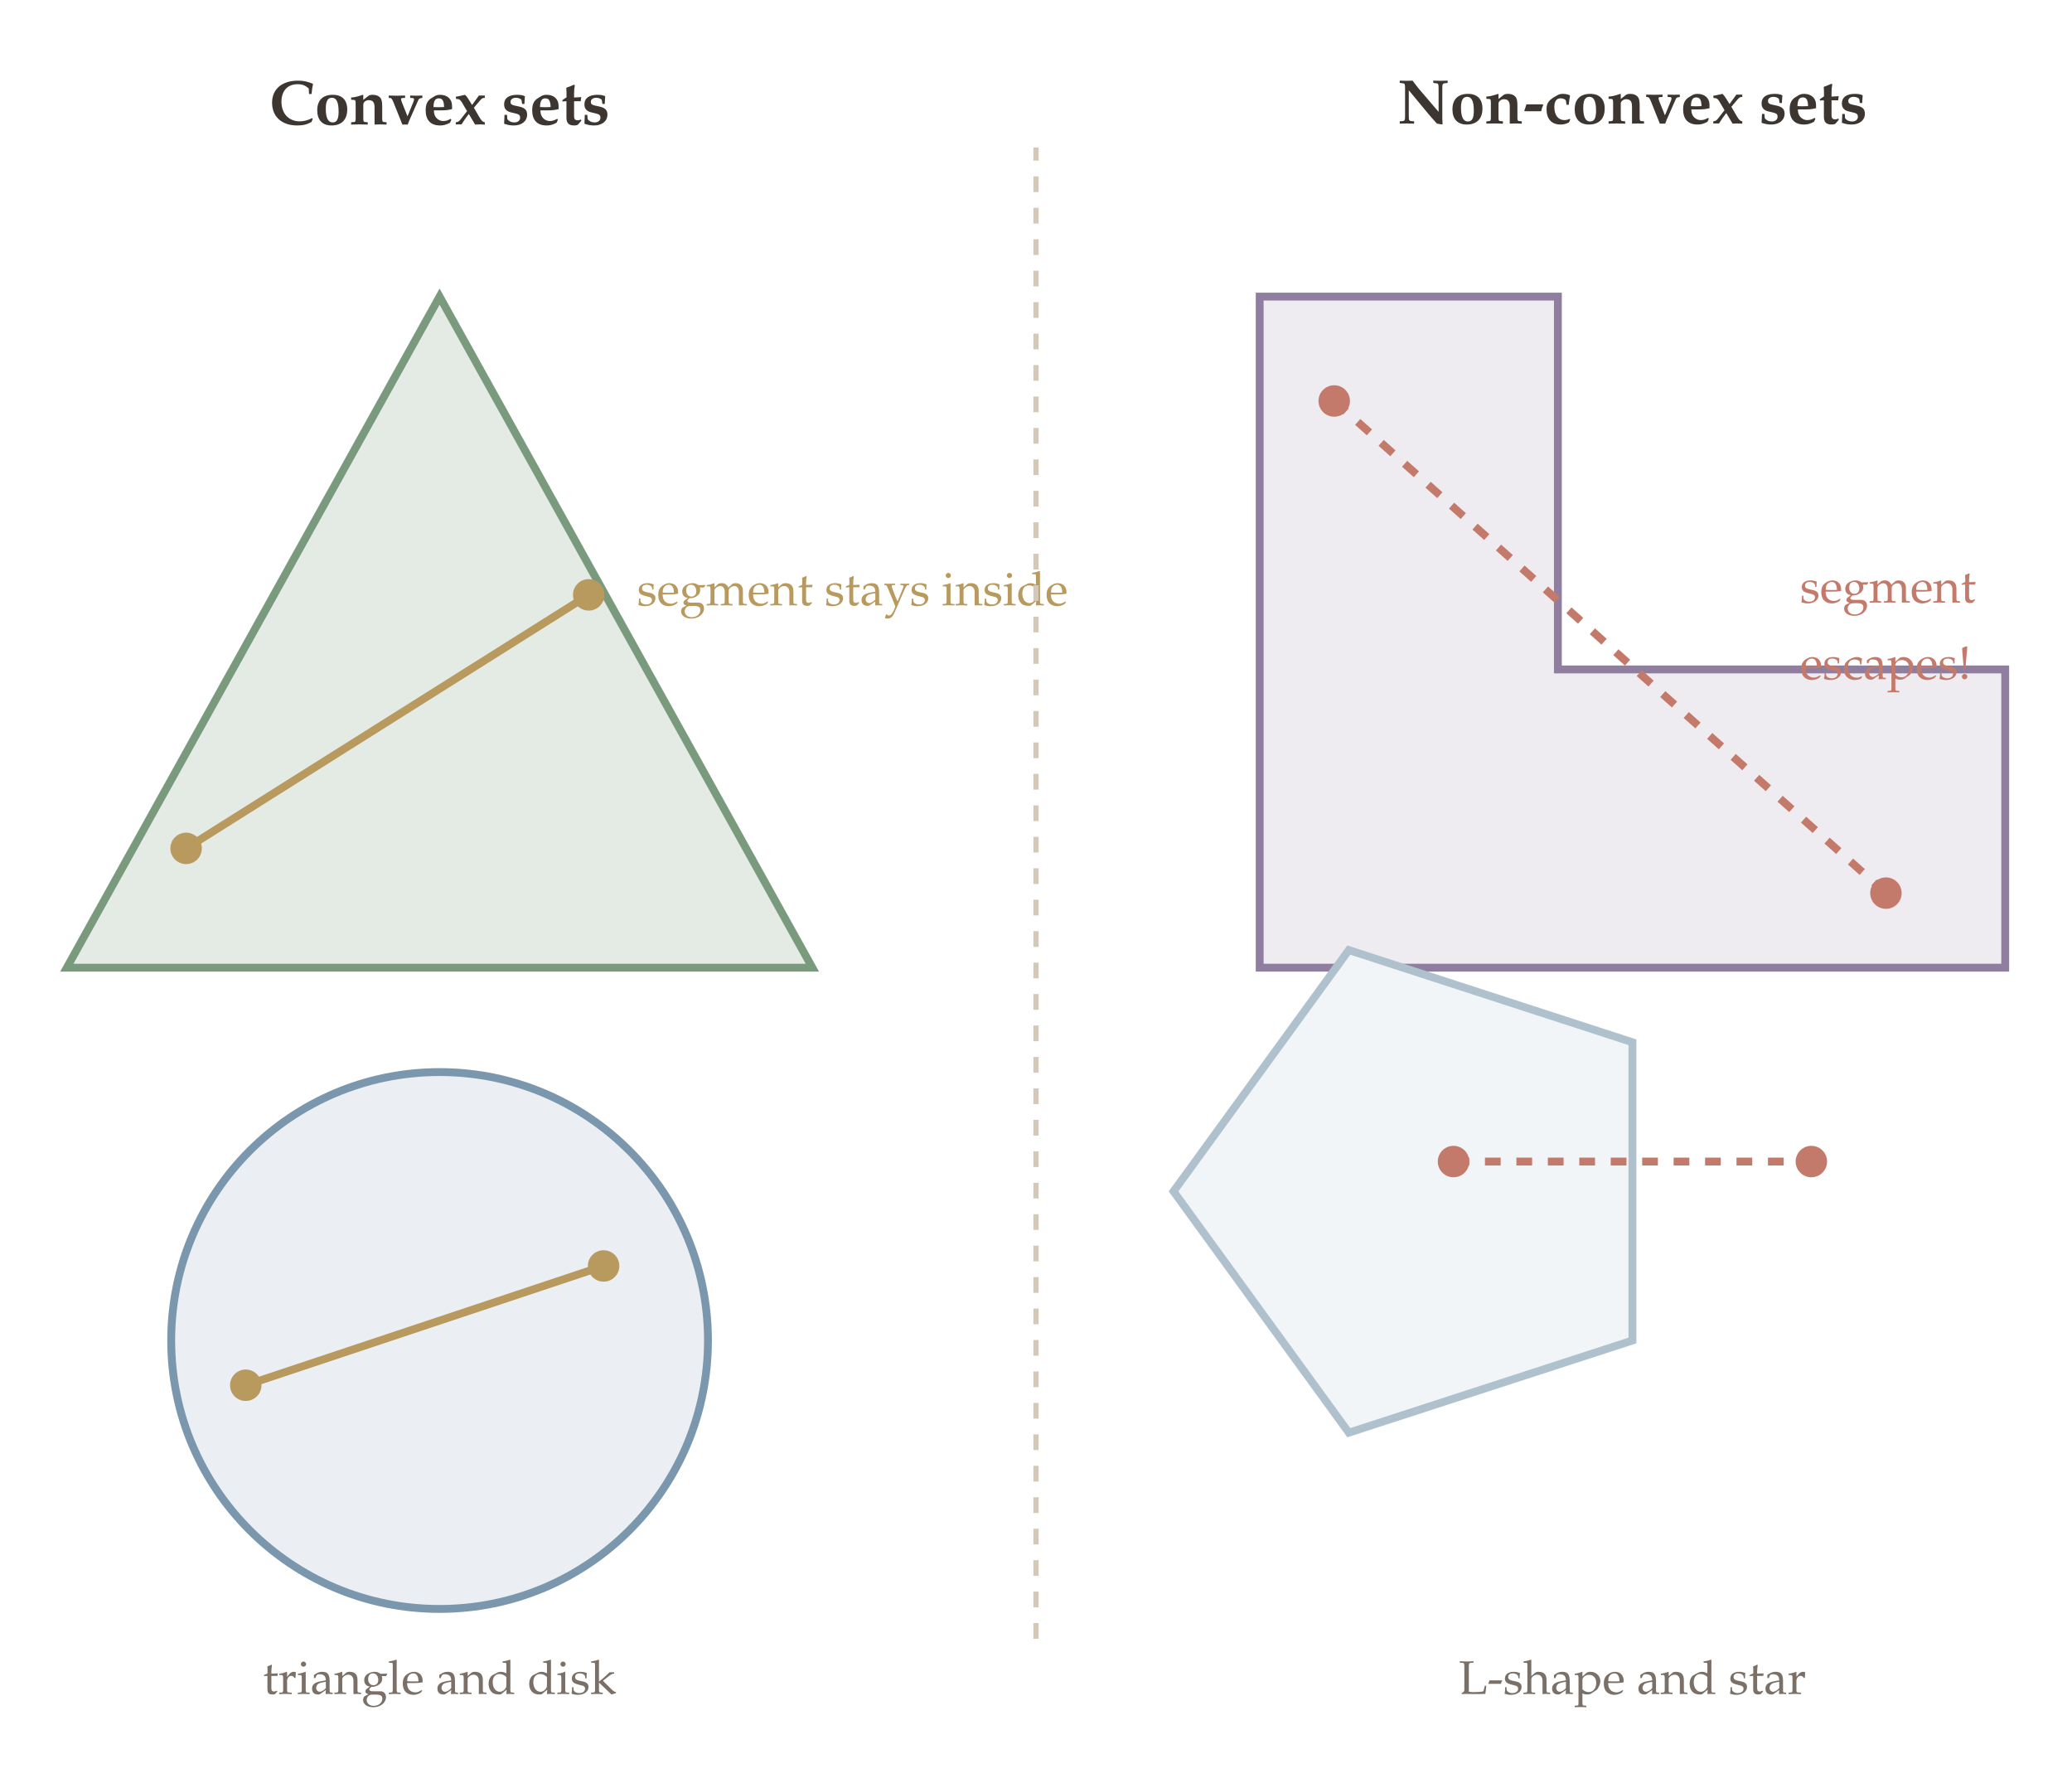
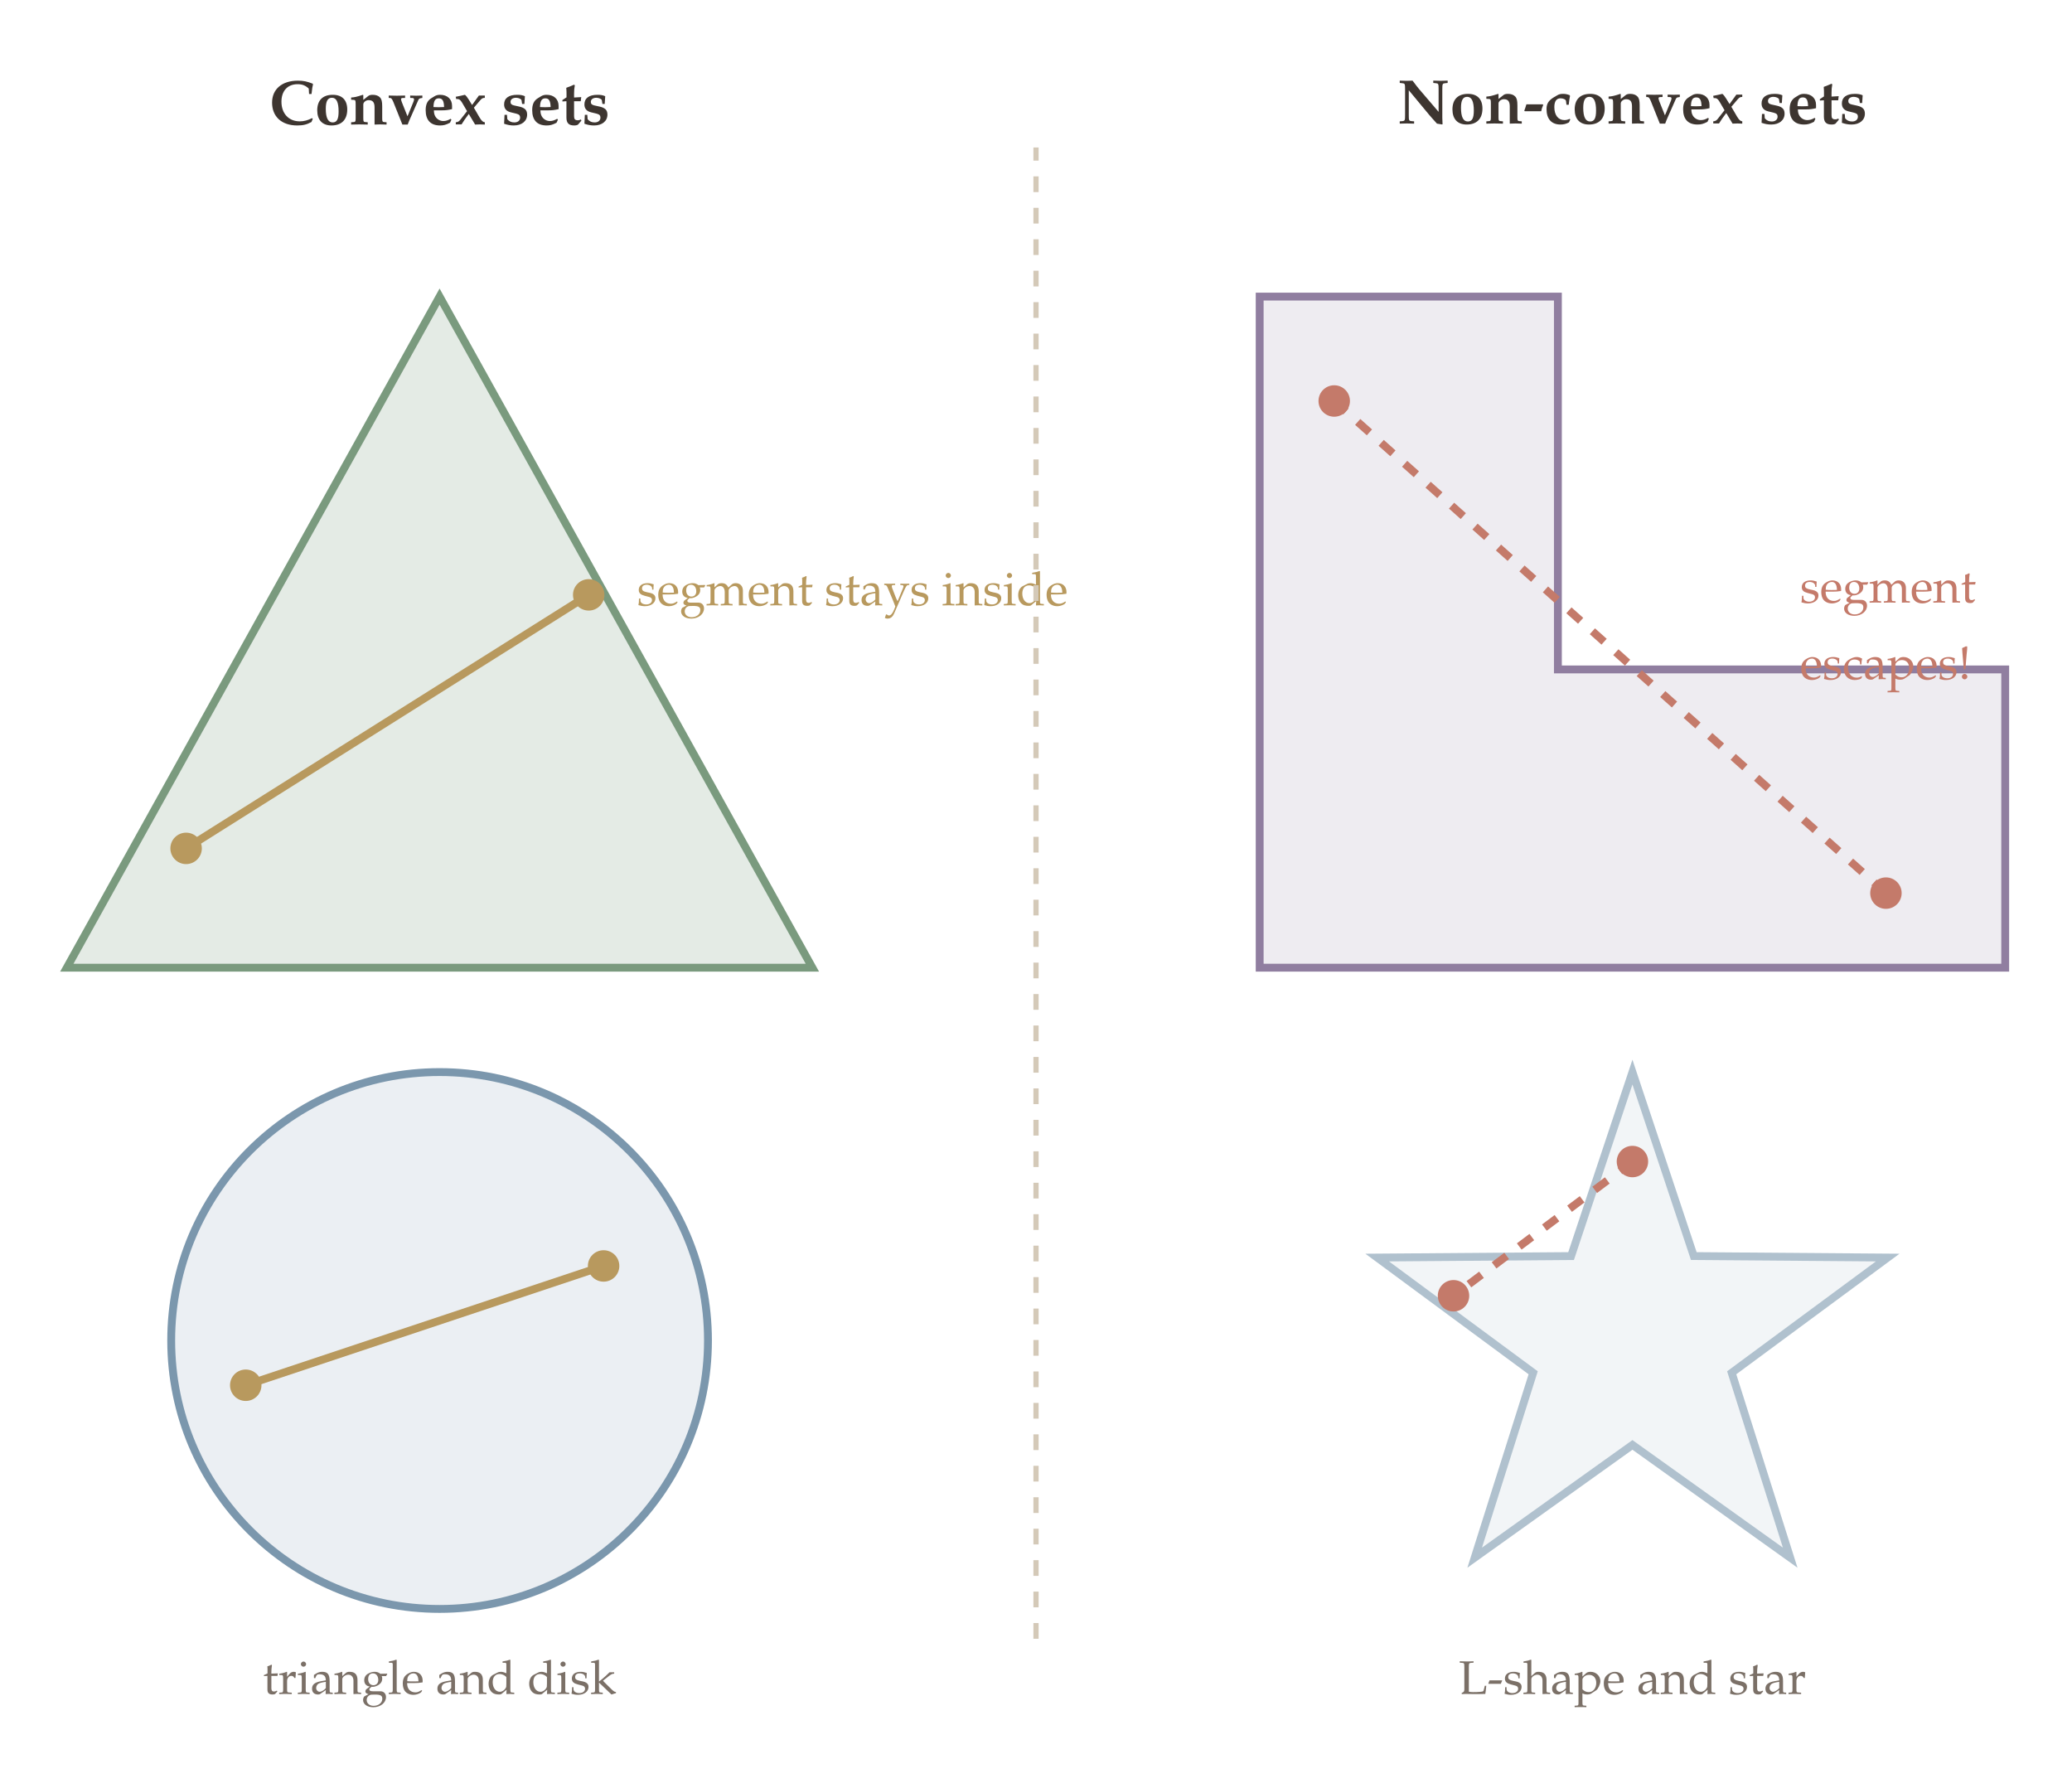
<svg xmlns="http://www.w3.org/2000/svg" xmlns:xlink="http://www.w3.org/1999/xlink" width="393.909pt" height="339.785pt" viewBox="0 0 393.909 339.785">
  <defs>
    <g>
      <g id="glyph-0-0">
        <path d="M 8.266 -1.047 L 8.125 -1.188 C 7.344 -0.781 6.578 -0.578 5.797 -0.578 C 3.703 -0.578 2.312 -2.062 2.312 -4.312 C 2.312 -6.375 3.484 -7.641 5.375 -7.641 C 6.281 -7.641 6.859 -7.406 7.5 -6.812 L 7.562 -5.781 L 8.031 -5.781 C 8.156 -6.938 8.203 -7.156 8.312 -7.609 L 8.234 -7.75 C 7.141 -8.172 6.484 -8.312 5.438 -8.312 C 2.422 -8.312 0.531 -6.703 0.531 -4.141 C 0.531 -1.469 2.359 0.203 5.312 0.203 C 6.422 0.203 7.125 0.031 8.016 -0.453 Z M 8.266 -1.047 " />
      </g>
      <g id="glyph-0-1">
        <path d="M 3.438 -5.625 C 1.531 -5.625 0.484 -4.578 0.484 -2.672 C 0.484 -0.844 1.453 0.203 3.188 0.203 C 5.109 0.203 6.188 -0.891 6.188 -2.828 C 6.188 -4.641 5.203 -5.625 3.438 -5.625 Z M 3.281 -5.062 C 4.141 -5.062 4.547 -4.203 4.547 -2.453 C 4.547 -0.984 4.219 -0.375 3.406 -0.375 C 2.547 -0.375 2.109 -1.25 2.109 -2.969 C 2.109 -4.406 2.469 -5.062 3.281 -5.062 Z M 3.281 -5.062 " />
      </g>
      <g id="glyph-0-2">
        <path d="M 0.281 -4.688 L 0.828 -4.656 C 1.094 -4.625 1.141 -4.516 1.141 -3.812 L 1.141 -1.188 C 1.141 -0.547 1.078 -0.453 0.703 -0.438 L 0.281 -0.406 L 0.281 0.031 L 1.828 0 C 2.062 0 2.641 0.016 3.438 0.031 L 3.438 -0.406 L 3.031 -0.438 C 2.656 -0.453 2.594 -0.547 2.594 -1.188 L 2.594 -3.797 C 2.594 -4.203 3.078 -4.609 3.609 -4.609 C 4.406 -4.609 4.734 -4.188 4.734 -3.234 L 4.734 0.031 C 5.422 0.016 5.625 0 5.812 0 C 5.969 0 5.969 0 7.016 0.031 L 7.016 -0.406 L 6.625 -0.438 C 6.25 -0.453 6.188 -0.547 6.188 -1.188 L 6.188 -3.422 C 6.188 -4.344 6.078 -4.797 5.766 -5.125 C 5.469 -5.453 4.969 -5.625 4.391 -5.625 C 4.031 -5.625 3.734 -5.562 3.547 -5.406 L 2.594 -4.656 L 2.594 -5.562 L 2.516 -5.625 C 1.281 -5.219 0.938 -5.156 0.281 -5.109 Z M 0.281 -4.688 " />
      </g>
      <g id="glyph-0-3">
        <path d="M 2.719 0.031 L 3.734 0.031 C 3.938 -0.5 4.047 -0.797 4.203 -1.125 L 5.719 -4.562 C 5.828 -4.828 5.953 -4.938 6.156 -4.969 L 6.516 -5.031 L 6.516 -5.484 L 5.359 -5.453 C 4.75 -5.469 4.656 -5.469 4.203 -5.484 L 4.203 -5.031 L 4.656 -5.016 C 4.828 -5 4.938 -4.906 4.938 -4.812 C 4.938 -4.656 4.906 -4.5 4.828 -4.312 L 4.094 -2.516 C 4 -2.25 3.891 -2 3.688 -1.547 L 2.625 -4.203 C 2.516 -4.5 2.469 -4.672 2.469 -4.812 C 2.469 -4.922 2.562 -5 2.734 -5.016 L 3.234 -5.031 L 3.234 -5.484 L 1.688 -5.453 C 1.531 -5.453 1.344 -5.453 0.125 -5.484 L 0.125 -5.031 L 0.438 -5.016 C 0.641 -4.984 0.781 -4.781 1 -4.266 Z M 2.719 0.031 " />
      </g>
      <g id="glyph-0-4">
        <path d="M 5.516 -3.531 C 5.516 -4.812 4.609 -5.625 3.25 -5.625 C 2.828 -5.625 2.516 -5.547 2.203 -5.359 L 1.641 -5.016 C 0.844 -4.547 0.5 -3.844 0.5 -2.703 C 0.5 -0.797 1.453 0.203 3.234 0.203 C 3.922 0.203 4.359 0.078 5.125 -0.312 L 5.391 -0.891 L 5.25 -1.062 C 4.688 -0.75 4.328 -0.641 3.844 -0.641 C 3.234 -0.641 2.641 -0.984 2.344 -1.5 C 2.156 -1.828 2.078 -2.109 2.062 -2.672 L 3.625 -2.672 C 4.297 -2.672 4.844 -2.734 5.516 -2.906 Z M 2.984 -3.266 L 2.938 -3.266 C 2.875 -3.266 2.547 -3.281 2.359 -3.281 L 1.984 -3.297 C 2.016 -4.484 2.312 -4.953 3 -4.953 C 3.688 -4.953 3.969 -4.484 4 -3.297 Z M 2.984 -3.266 " />
      </g>
      <g id="glyph-0-5">
        <path d="M 2.391 -2.516 L 1.078 -0.844 C 0.844 -0.547 0.625 -0.438 0.25 -0.406 L 0.25 0 L 1.344 0 C 1.688 -0.531 1.812 -0.734 1.953 -0.938 L 2.719 -1.984 L 3.922 0.031 L 4.859 0 C 5.328 0.016 5.422 0.016 5.766 0.031 L 5.766 -0.406 C 5.406 -0.438 5.156 -0.672 4.75 -1.344 L 3.688 -3.172 L 4.844 -4.531 C 5.219 -4.953 5.328 -5.031 5.766 -5.047 L 5.766 -5.484 L 4.641 -5.484 L 3.344 -3.688 L 2.719 -4.703 C 2.438 -5.156 2.219 -5.438 1.984 -5.625 C 1.562 -5.516 0.688 -5.328 0.234 -5.25 L 0.328 -4.812 C 0.391 -4.828 0.484 -4.828 0.516 -4.828 C 0.906 -4.828 1.125 -4.656 1.438 -4.141 Z M 2.391 -2.516 " />
      </g>
      <g id="glyph-0-6">
        <path d="M 4.328 -3.891 L 4.422 -5.359 C 3.953 -5.562 3.578 -5.625 2.953 -5.625 C 1.344 -5.625 0.469 -4.984 0.469 -3.797 C 0.469 -3 0.891 -2.5 1.734 -2.297 L 2.766 -2.047 C 3.312 -1.906 3.516 -1.703 3.516 -1.297 C 3.516 -0.734 3.078 -0.375 2.422 -0.375 C 1.859 -0.375 1.453 -0.547 1.078 -0.984 L 1.016 -1.812 L 0.547 -1.812 L 0.469 -0.125 C 1.141 0.109 1.688 0.203 2.312 0.203 C 3.828 0.203 4.844 -0.625 4.844 -1.859 C 4.844 -2.719 4.406 -3.156 3.328 -3.391 L 2.344 -3.609 C 1.875 -3.719 1.688 -3.906 1.688 -4.281 C 1.688 -4.75 2.094 -5.062 2.734 -5.062 C 3.219 -5.062 3.734 -4.828 3.781 -4.594 L 3.891 -3.891 Z M 4.328 -3.891 " />
      </g>
      <g id="glyph-0-7">
        <path d="M 3.875 -0.719 L 3.781 -0.938 C 3.531 -0.828 3.422 -0.781 3.234 -0.781 C 2.672 -0.781 2.484 -0.984 2.484 -1.562 L 2.484 -4.406 L 3.75 -4.406 L 3.844 -5.188 L 2.484 -5.109 L 2.484 -5.812 C 2.484 -6.438 2.516 -6.844 2.625 -7.438 L 2.469 -7.547 C 1.984 -7.328 1.609 -7.188 1 -6.953 C 1.047 -6.328 1.047 -6.109 1.047 -5.859 L 1.047 -5.141 L 0.266 -4.625 L 0.266 -4.359 L 1.031 -4.406 L 1.031 -1.312 C 1.031 -0.25 1.469 0.203 2.516 0.203 C 2.875 0.203 3.172 0.125 3.281 -0.016 Z M 3.875 -0.719 " />
      </g>
      <g id="glyph-0-8">
        <path d="M 1.859 -8.109 L 1.609 -8.109 C 1.5 -8.109 1.094 -8.109 0.422 -8.141 L 0.422 -7.703 L 0.859 -7.656 C 1.406 -7.609 1.438 -7.547 1.438 -6.484 L 1.438 -1.609 C 1.438 -0.562 1.406 -0.484 0.859 -0.438 L 0.422 -0.406 L 0.422 0.031 C 1.562 0 1.562 0 1.797 0 C 2.031 0 2.578 0.016 3.156 0.031 L 3.156 -0.406 L 2.719 -0.438 C 2.172 -0.484 2.141 -0.547 2.141 -1.609 L 2.141 -6.312 L 6.031 -1.625 C 6.359 -1.25 6.641 -0.906 7.5 0.031 L 8.469 0.188 L 8.562 0.141 C 8.531 -0.531 8.516 -0.781 8.516 -1.062 L 8.516 -6.484 C 8.516 -7.547 8.562 -7.609 9.094 -7.656 L 9.531 -7.703 L 9.531 -8.141 L 8.172 -8.109 C 8.047 -8.109 7.859 -8.109 6.797 -8.141 L 6.797 -7.703 L 7.25 -7.656 C 7.781 -7.609 7.812 -7.547 7.812 -6.484 L 7.812 -2.203 L 4.094 -6.547 C 3.844 -6.844 3.625 -7.125 2.859 -8.141 Z M 1.859 -8.109 " />
      </g>
      <g id="glyph-0-9">
        <path d="M 0.594 -3.641 C 0.531 -3.438 0.516 -3.359 0.375 -2.938 C 0.281 -2.719 0.25 -2.609 0.188 -2.422 L 0.281 -2.328 L 3.406 -2.328 C 3.469 -2.672 3.594 -3.094 3.797 -3.531 L 3.688 -3.641 Z M 0.594 -3.641 " />
      </g>
      <g id="glyph-0-10">
        <path d="M 4.656 -3.547 C 4.734 -4.312 4.797 -4.703 4.906 -5.234 L 4.812 -5.391 C 4.266 -5.578 4.016 -5.625 3.578 -5.625 C 3.125 -5.625 2.797 -5.547 2.516 -5.375 L 1.891 -5.016 C 0.828 -4.375 0.438 -3.781 0.438 -2.734 C 0.438 -0.844 1.391 0.203 3.094 0.203 C 3.688 0.203 4.141 0.094 4.703 -0.203 L 4.953 -0.75 L 4.844 -0.875 C 4.438 -0.703 4.172 -0.641 3.828 -0.641 C 2.656 -0.641 1.922 -1.594 1.922 -3.109 C 1.922 -4.203 2.328 -4.781 3.094 -4.781 C 3.641 -4.781 4.109 -4.547 4.141 -4.266 L 4.234 -3.547 Z M 4.656 -3.547 " />
      </g>
      <g id="glyph-1-0">
        <path d="M 0.375 -1.281 C 0.375 -0.656 0.344 -0.391 0.266 -0.031 C 0.734 0.109 1.078 0.172 1.5 0.172 C 2.672 0.172 3.5 -0.453 3.5 -1.328 C 3.5 -1.609 3.422 -1.812 3.25 -1.984 C 3.016 -2.219 2.719 -2.328 1.938 -2.469 C 1.203 -2.625 0.953 -2.797 0.953 -3.203 C 0.953 -3.656 1.281 -3.906 1.828 -3.906 C 2.422 -3.906 2.875 -3.594 2.875 -3.172 L 2.875 -2.969 L 3.125 -2.969 C 3.141 -3.484 3.141 -3.703 3.172 -3.984 C 2.703 -4.141 2.375 -4.203 2.016 -4.203 C 0.969 -4.203 0.328 -3.719 0.328 -2.906 C 0.328 -2.469 0.531 -2.172 0.938 -1.984 C 1.188 -1.875 1.656 -1.734 2.266 -1.594 C 2.672 -1.5 2.844 -1.312 2.844 -0.984 C 2.844 -0.5 2.391 -0.156 1.766 -0.156 C 1.109 -0.156 0.641 -0.469 0.641 -0.922 L 0.641 -1.281 Z M 0.375 -1.281 " />
      </g>
      <g id="glyph-1-1">
        <path d="M 3.922 -0.625 L 3.797 -0.719 C 3.234 -0.375 3.016 -0.297 2.641 -0.297 C 2.047 -0.297 1.562 -0.562 1.312 -1 C 1.141 -1.297 1.078 -1.547 1.062 -2.062 L 2.375 -2.062 C 3 -2.062 3.375 -2.094 4 -2.188 C 4.016 -2.312 4.016 -2.391 4.016 -2.5 C 4.016 -3.531 3.359 -4.203 2.344 -4.203 C 2.016 -4.203 1.625 -4.094 1.266 -3.875 C 0.531 -3.453 0.234 -2.891 0.234 -1.969 C 0.234 -1.406 0.375 -0.922 0.609 -0.578 C 0.969 -0.094 1.562 0.172 2.25 0.172 C 2.578 0.172 2.906 0.109 3.281 -0.047 C 3.516 -0.156 3.703 -0.266 3.734 -0.328 Z M 3.219 -2.391 C 2.75 -2.375 2.531 -2.375 2.219 -2.375 C 1.797 -2.375 1.562 -2.375 1.078 -2.422 C 1.078 -2.844 1.125 -3.047 1.234 -3.281 C 1.422 -3.672 1.812 -3.906 2.25 -3.906 C 2.531 -3.906 2.766 -3.797 2.938 -3.547 C 3.125 -3.25 3.188 -3 3.219 -2.391 Z M 3.219 -2.391 " />
      </g>
      <g id="glyph-1-2">
        <path d="M 4.656 -3.391 L 4.875 -3.766 L 4.844 -3.859 L 3.562 -3.828 C 3.234 -4.094 2.922 -4.203 2.469 -4.203 C 2.078 -4.203 1.625 -4.078 1.25 -3.859 C 0.75 -3.578 0.5 -3.141 0.5 -2.594 C 0.5 -1.922 0.906 -1.469 1.562 -1.406 L 0.859 -0.859 C 0.766 -0.719 0.719 -0.594 0.719 -0.469 C 0.719 -0.219 0.891 -0.078 1.312 0.047 L 0.531 0.469 C 0.406 0.547 0.281 0.875 0.281 1.156 C 0.281 1.969 1.078 2.531 2.219 2.531 C 3.578 2.531 4.641 1.688 4.641 0.594 C 4.641 -0.047 4.219 -0.5 3.594 -0.5 L 2.156 -0.5 C 1.688 -0.5 1.469 -0.609 1.469 -0.859 C 1.469 -0.969 1.547 -1.062 1.781 -1.266 C 1.828 -1.312 1.844 -1.328 1.891 -1.359 C 1.969 -1.359 2.031 -1.344 2.094 -1.344 C 2.484 -1.344 2.953 -1.516 3.328 -1.781 C 3.734 -2.078 3.922 -2.438 3.922 -2.906 C 3.922 -3.078 3.906 -3.203 3.828 -3.391 Z M 2.156 -3.906 C 2.766 -3.906 3.172 -3.406 3.172 -2.641 C 3.172 -2.047 2.797 -1.656 2.25 -1.656 C 1.656 -1.656 1.25 -2.109 1.25 -2.812 C 1.25 -3.5 1.578 -3.906 2.156 -3.906 Z M 2.578 0.125 C 3.594 0.125 3.938 0.328 3.938 0.922 C 3.938 1.688 3.234 2.266 2.281 2.266 C 1.5 2.266 0.969 1.797 0.969 1.141 C 0.969 0.734 1.203 0.375 1.562 0.219 C 1.703 0.141 1.953 0.125 2.578 0.125 Z M 2.578 0.125 " />
      </g>
      <g id="glyph-1-3">
        <path d="M 0.156 -3.594 L 0.5 -3.594 C 0.859 -3.594 0.891 -3.531 0.891 -2.938 L 0.891 -0.922 C 0.891 -0.344 0.859 -0.281 0.562 -0.266 L 0.141 -0.234 L 0.141 0.031 C 1 0 1.031 0 1.281 0 C 1.531 0 1.766 0.016 2.344 0.031 L 2.344 -0.234 L 1.969 -0.266 C 1.672 -0.281 1.641 -0.344 1.641 -0.922 L 1.641 -2.812 C 1.641 -3.219 2.234 -3.656 2.766 -3.656 C 3.25 -3.656 3.594 -3.203 3.594 -2.516 L 3.594 -0.922 C 3.594 -0.344 3.562 -0.281 3.25 -0.266 L 2.844 -0.234 L 2.844 0.031 C 3.734 0 3.734 0 3.969 0 C 4.188 0 4.188 0 5.078 0.031 L 5.078 -0.234 L 4.672 -0.266 C 4.375 -0.281 4.344 -0.344 4.344 -0.922 L 4.344 -2.812 C 4.344 -3.219 4.938 -3.656 5.469 -3.656 C 5.953 -3.656 6.281 -3.203 6.281 -2.516 L 6.281 0.031 C 6.828 0 6.844 0 7 0 C 7.109 0 7.109 0 7.797 0.031 L 7.797 -0.234 L 7.375 -0.266 C 7.062 -0.281 7.047 -0.344 7.047 -0.922 L 7.047 -2.766 C 7.047 -3.656 6.516 -4.203 5.688 -4.203 C 5.375 -4.203 5.125 -4.125 4.953 -3.984 L 4.281 -3.375 C 3.984 -3.969 3.625 -4.203 3 -4.203 C 2.672 -4.203 2.422 -4.125 2.266 -3.984 L 1.641 -3.406 L 1.641 -4.172 L 1.562 -4.203 C 1.109 -4.016 0.641 -3.891 0.156 -3.844 Z M 0.156 -3.594 " />
      </g>
      <g id="glyph-1-4">
        <path d="M 3.672 0.031 C 4.219 0 4.234 0 4.391 0 C 4.516 0 4.516 0 5.125 0.031 L 5.125 -0.234 L 4.766 -0.266 C 4.453 -0.281 4.438 -0.344 4.438 -0.922 L 4.438 -2.641 C 4.438 -3.688 3.938 -4.203 2.938 -4.203 C 2.594 -4.203 2.406 -4.141 2.219 -3.984 L 1.547 -3.391 L 1.547 -4.172 L 1.469 -4.203 C 1 -4.016 0.531 -3.891 0.062 -3.844 L 0.062 -3.594 L 0.391 -3.594 C 0.75 -3.594 0.797 -3.531 0.797 -2.938 L 0.797 -0.922 C 0.797 -0.344 0.766 -0.281 0.453 -0.266 L 0.047 -0.234 L 0.047 0.031 C 0.656 0.016 0.906 0 1.172 0 C 1.422 0 1.672 0.016 2.281 0.031 L 2.281 -0.234 L 1.875 -0.266 C 1.562 -0.281 1.547 -0.344 1.547 -0.922 L 1.547 -2.812 C 1.547 -3.219 2.141 -3.656 2.688 -3.656 C 3.281 -3.656 3.672 -3.203 3.672 -2.516 Z M 3.672 0.031 " />
      </g>
      <g id="glyph-1-5">
        <path d="M 0.875 -3.422 L 0.875 -0.844 C 0.875 -0.172 1.172 0.109 1.859 0.109 C 2.078 0.109 2.281 0.062 2.344 0 L 2.766 -0.469 L 2.656 -0.625 C 2.438 -0.5 2.297 -0.453 2.125 -0.453 C 1.781 -0.453 1.625 -0.641 1.625 -1.078 L 1.625 -3.422 L 2.781 -3.422 L 2.859 -3.906 L 1.625 -3.859 L 1.625 -4.203 C 1.625 -4.578 1.656 -4.891 1.734 -5.469 L 1.625 -5.562 C 1.406 -5.438 1.141 -5.312 0.859 -5.234 C 0.891 -4.953 0.891 -4.797 0.891 -4.516 L 0.891 -3.891 L 0.203 -3.578 L 0.203 -3.391 Z M 0.875 -3.422 " />
      </g>
      <g id="glyph-1-6">
        <path d="M 2.906 -0.734 L 2.859 0.031 C 3.438 0 3.438 0 3.562 0 C 3.609 0 3.828 0.016 4.219 0.031 L 4.219 -0.234 L 3.875 -0.266 C 3.656 -0.266 3.625 -0.344 3.625 -0.781 L 3.625 -2.422 C 3.625 -3.734 3.25 -4.203 2.203 -4.203 C 1.828 -4.203 1.469 -4.109 1.125 -3.906 L 0.641 -3.609 L 0.641 -3.031 L 0.875 -2.969 L 1 -3.25 C 1.188 -3.672 1.281 -3.734 1.688 -3.734 C 2.531 -3.734 2.875 -3.406 2.906 -2.578 L 2.016 -2.422 C 0.797 -2.203 0.281 -1.781 0.281 -1 C 0.281 -0.297 0.703 0.109 1.422 0.109 C 1.578 0.109 1.734 0.078 1.797 0.031 Z M 2.906 -1.109 C 2.641 -0.75 2.078 -0.406 1.734 -0.406 C 1.375 -0.406 1.062 -0.734 1.062 -1.125 C 1.062 -1.453 1.234 -1.766 1.5 -1.938 C 1.734 -2.078 2.219 -2.203 2.906 -2.297 Z M 2.906 -1.109 " />
      </g>
      <g id="glyph-1-7">
        <path d="M 2.656 -0.766 C 2.469 -1.109 2.375 -1.312 2.203 -1.766 L 1.625 -3.266 C 1.578 -3.422 1.547 -3.547 1.547 -3.641 C 1.547 -3.766 1.641 -3.844 1.844 -3.844 L 2.188 -3.859 L 2.188 -4.109 C 1.312 -4.094 1.312 -4.094 1.141 -4.094 C 0.984 -4.094 0.984 -4.094 0.109 -4.109 L 0.109 -3.859 L 0.266 -3.844 C 0.5 -3.828 0.594 -3.719 0.734 -3.406 L 1.719 -1.062 C 1.969 -0.453 2.047 -0.234 2.219 0.219 L 2.016 0.766 C 1.719 1.516 1.375 1.938 1.031 1.938 C 0.891 1.938 0.719 1.859 0.578 1.734 L 0.453 1.734 L 0.234 2.406 C 0.406 2.5 0.562 2.531 0.719 2.531 C 1.328 2.531 1.719 2.219 2.047 1.438 L 3.875 -2.766 C 4.234 -3.578 4.406 -3.828 4.625 -3.844 L 4.875 -3.859 L 4.875 -4.109 C 4.172 -4.094 4.172 -4.094 4.031 -4.094 C 3.891 -4.094 3.891 -4.094 3.172 -4.109 L 3.172 -3.859 L 3.406 -3.844 C 3.656 -3.828 3.781 -3.75 3.781 -3.625 C 3.781 -3.562 3.766 -3.484 3.734 -3.391 Z M 2.656 -0.766 " />
      </g>
      <g id="glyph-1-8">
        <path d="M 1.688 -4.172 L 1.609 -4.203 C 1.141 -4.016 0.688 -3.891 0.203 -3.844 L 0.203 -3.594 L 0.531 -3.594 C 0.891 -3.594 0.938 -3.531 0.938 -2.938 L 0.938 -0.922 C 0.938 -0.344 0.906 -0.281 0.594 -0.266 L 0.188 -0.234 L 0.188 0.031 C 1.078 0 1.078 0 1.312 0 C 1.531 0 1.531 0 2.438 0.031 L 2.438 -0.234 L 2.016 -0.266 C 1.719 -0.281 1.688 -0.344 1.688 -0.922 Z M 1.281 -6.156 C 1 -6.156 0.766 -5.922 0.766 -5.656 C 0.766 -5.406 1 -5.172 1.266 -5.172 C 1.531 -5.172 1.766 -5.406 1.766 -5.656 C 1.766 -5.906 1.531 -6.156 1.281 -6.156 Z M 1.281 -6.156 " />
      </g>
      <g id="glyph-1-9">
        <path d="M 3.688 -3.922 C 3.188 -4.141 2.938 -4.203 2.625 -4.203 C 2.391 -4.203 2.172 -4.156 1.953 -4.031 L 1.156 -3.625 C 0.641 -3.359 0.312 -2.703 0.312 -1.938 C 0.312 -1.219 0.562 -0.625 1 -0.266 C 1.297 -0.016 1.719 0.109 2.312 0.109 C 2.484 0.109 2.688 0.078 2.734 0.031 L 3.734 -0.797 L 3.688 0.031 C 4.125 0.016 4.266 0 4.375 0 C 4.453 0 4.578 0 4.766 0.016 C 4.828 0.016 5 0.016 5.188 0.031 L 5.188 -0.234 L 4.781 -0.266 C 4.469 -0.281 4.453 -0.344 4.453 -0.922 L 4.453 -6.438 L 4.375 -6.516 C 3.969 -6.359 3.672 -6.281 2.969 -6.172 L 2.969 -5.922 L 3.469 -5.922 C 3.625 -5.922 3.688 -5.828 3.688 -5.562 Z M 3.688 -1.984 C 3.688 -1.406 3.672 -1.312 3.562 -1.109 C 3.312 -0.688 2.875 -0.406 2.453 -0.406 C 1.656 -0.406 1.094 -1.172 1.094 -2.234 C 1.094 -3.203 1.578 -3.781 2.391 -3.781 C 2.719 -3.781 3.078 -3.672 3.406 -3.453 C 3.594 -3.328 3.688 -3.203 3.688 -3.141 Z M 3.688 -1.984 " />
      </g>
      <g id="glyph-1-10">
        <path d="M 0.203 -3.594 L 0.531 -3.594 C 0.891 -3.594 0.938 -3.531 0.938 -2.938 L 0.938 -0.922 C 0.938 -0.344 0.906 -0.281 0.594 -0.266 L 0.188 -0.234 L 0.188 0.031 C 0.828 0.016 1.062 0 1.297 0 C 1.469 0 1.469 0 2.578 0.031 L 2.578 -0.234 L 2.109 -0.266 C 1.703 -0.297 1.688 -0.328 1.688 -0.922 L 1.688 -2.453 C 1.688 -3 2.047 -3.438 2.484 -3.438 C 2.75 -3.438 2.938 -3.312 3.078 -3.031 L 3.281 -3.031 L 3.359 -4.109 C 3.25 -4.172 3.094 -4.203 2.938 -4.203 C 2.656 -4.203 2.375 -4.062 2.188 -3.844 L 1.688 -3.25 L 1.688 -4.172 L 1.609 -4.203 C 1.141 -4.016 0.688 -3.891 0.203 -3.844 Z M 0.203 -3.594 " />
      </g>
      <g id="glyph-1-11">
        <path d="M 0.203 -5.922 L 0.703 -5.922 C 0.875 -5.922 0.938 -5.828 0.938 -5.562 L 0.938 -0.922 C 0.938 -0.344 0.906 -0.281 0.594 -0.266 L 0.188 -0.234 L 0.188 0.031 C 1.078 0 1.078 0 1.312 0 C 1.531 0 1.531 0 2.438 0.031 L 2.438 -0.234 L 2.016 -0.266 C 1.719 -0.281 1.688 -0.344 1.688 -0.922 L 1.688 -6.438 L 1.609 -6.516 C 1.203 -6.359 0.922 -6.281 0.203 -6.172 Z M 0.203 -5.922 " />
      </g>
      <g id="glyph-1-12">
        <path d="M 0.203 -5.922 L 0.703 -5.922 C 0.875 -5.922 0.938 -5.828 0.938 -5.562 L 0.938 -0.922 C 0.938 -0.344 0.906 -0.281 0.594 -0.266 L 0.188 -0.234 L 0.188 0.031 C 1.078 0 1.078 0 1.312 0 C 1.562 0 1.609 0 2.406 0.031 L 2.406 -0.234 L 2.016 -0.266 C 1.719 -0.281 1.688 -0.344 1.688 -0.922 L 1.688 -2.156 L 4.062 0.109 L 4.922 -0.156 L 4.922 -0.359 C 4.703 -0.359 4.453 -0.516 4.156 -0.797 L 3.031 -1.906 C 2.703 -2.219 2.609 -2.344 2.453 -2.516 L 3.609 -3.422 C 4.031 -3.75 4.281 -3.859 4.578 -3.844 L 4.578 -4.109 L 3.688 -4.109 C 3.109 -3.547 2.688 -3.141 2.344 -2.875 L 1.688 -2.344 L 1.688 -6.438 L 1.609 -6.516 C 1.203 -6.359 0.922 -6.281 0.203 -6.172 Z M 0.203 -5.922 " />
      </g>
      <g id="glyph-1-13">
        <path d="M 3.578 -2.797 C 3.578 -3.203 3.625 -3.562 3.703 -3.891 C 3.344 -4.109 3.031 -4.203 2.656 -4.203 C 2.234 -4.203 1.734 -4.031 1.188 -3.688 C 0.562 -3.297 0.234 -2.672 0.234 -1.891 C 0.234 -0.672 1.078 0.172 2.281 0.172 C 2.75 0.172 3.422 0.016 3.516 -0.125 L 3.703 -0.406 L 3.609 -0.547 C 3.281 -0.375 3 -0.281 2.672 -0.281 C 1.672 -0.281 1.016 -1.062 1.016 -2.25 C 1.016 -3.203 1.469 -3.734 2.281 -3.734 C 2.672 -3.734 3.109 -3.562 3.266 -3.344 L 3.328 -2.797 Z M 3.578 -2.797 " />
      </g>
      <g id="glyph-1-14">
        <path d="M 0.094 -3.594 L 0.422 -3.594 C 0.781 -3.594 0.812 -3.531 0.812 -2.938 L 0.812 1.578 C 0.812 2.141 0.797 2.203 0.484 2.219 L 0.078 2.25 L 0.078 2.516 C 0.969 2.5 0.969 2.5 1.188 2.5 C 1.422 2.5 1.422 2.5 2.312 2.516 L 2.312 2.25 L 1.906 2.219 C 1.594 2.203 1.562 2.141 1.562 1.578 L 1.562 -0.109 C 1.844 0.047 2.125 0.109 2.531 0.109 C 2.797 0.109 3.016 0.047 3.172 -0.031 L 4.188 -0.703 C 4.547 -0.938 4.969 -1.859 4.969 -2.438 C 4.969 -3.422 4.141 -4.203 3.109 -4.203 C 2.766 -4.203 2.453 -4.109 2.312 -3.984 L 1.562 -3.312 L 1.562 -4.172 L 1.484 -4.203 C 1.031 -4.016 0.562 -3.891 0.094 -3.844 Z M 1.562 -2.75 C 1.562 -2.875 1.609 -2.969 1.734 -3.125 C 1.984 -3.453 2.359 -3.625 2.812 -3.625 C 3.656 -3.625 4.188 -3.031 4.188 -2.094 C 4.188 -1.094 3.594 -0.344 2.781 -0.344 C 2.281 -0.344 1.922 -0.516 1.562 -0.875 Z M 1.562 -2.75 " />
      </g>
      <g id="glyph-1-15">
        <path d="M 1.234 -1 C 0.969 -1 0.719 -0.75 0.719 -0.469 C 0.719 -0.203 0.969 0.047 1.234 0.047 C 1.516 0.047 1.766 -0.203 1.766 -0.469 C 1.766 -0.75 1.516 -1 1.234 -1 Z M 1.438 -6.219 L 0.766 -5.891 C 0.797 -5.406 0.812 -5.188 0.828 -4.938 L 1.062 -2.203 L 1.078 -1.984 L 1.078 -1.844 L 1.172 -1.797 L 1.422 -2 L 1.422 -2.219 L 1.625 -4.719 C 1.641 -4.859 1.656 -4.906 1.672 -5.141 C 1.719 -5.516 1.734 -5.797 1.734 -6 L 1.734 -6.219 Z M 1.438 -6.219 " />
      </g>
      <g id="glyph-1-16">
        <path d="M 1.938 -5.109 C 1.938 -5.812 1.984 -5.891 2.391 -5.906 L 2.828 -5.938 L 2.828 -6.203 C 2.172 -6.172 1.969 -6.172 1.5 -6.172 C 1.062 -6.172 0.844 -6.188 0.203 -6.203 L 0.203 -5.938 L 0.625 -5.906 C 1.047 -5.891 1.078 -5.812 1.078 -5.109 L 1.078 -0.859 C 1.078 -0.594 1 -0.391 0.859 -0.328 L 0.578 -0.172 L 0.578 0.031 C 1.172 0 1.234 0 1.469 0 C 1.547 0 1.688 0 1.891 0.016 C 2.328 0.016 3.312 0.031 3.562 0.031 C 3.844 0.031 3.844 0.031 5.062 0 C 5.125 -0.391 5.172 -0.672 5.25 -1.547 L 4.969 -1.547 L 4.859 -1.094 C 4.859 -1.062 4.844 -1 4.828 -1 C 4.781 -0.734 4.719 -0.562 4.656 -0.516 C 4.547 -0.406 3.766 -0.344 2.703 -0.344 C 2.375 -0.344 2.172 -0.375 1.938 -0.422 Z M 1.938 -5.109 " />
      </g>
      <g id="glyph-1-17">
        <path d="M 2.531 -1.922 L 2.797 -2.531 L 2.75 -2.578 L 0.391 -2.578 L 0.156 -1.969 L 0.203 -1.922 Z M 2.531 -1.922 " />
      </g>
      <g id="glyph-1-18">
        <path d="M 0.062 -5.922 L 0.562 -5.922 C 0.719 -5.922 0.797 -5.828 0.797 -5.562 L 0.797 -0.922 C 0.797 -0.344 0.766 -0.281 0.453 -0.266 L 0.047 -0.234 L 0.047 0.031 C 0.656 0.016 0.906 0 1.172 0 C 1.422 0 1.672 0.016 2.281 0.031 L 2.281 -0.234 L 1.875 -0.266 C 1.562 -0.281 1.547 -0.344 1.547 -0.922 L 1.547 -2.812 C 1.547 -3.219 2.141 -3.656 2.688 -3.656 C 3.281 -3.656 3.672 -3.203 3.672 -2.516 L 3.672 0.031 C 4.219 0 4.234 0 4.391 0 C 4.516 0 4.516 0 5.125 0.031 L 5.125 -0.234 L 4.766 -0.266 C 4.453 -0.281 4.438 -0.344 4.438 -0.922 L 4.438 -2.641 C 4.438 -3.688 3.938 -4.203 2.938 -4.203 C 2.594 -4.203 2.406 -4.141 2.219 -3.984 L 1.547 -3.391 L 1.547 -6.438 L 1.469 -6.516 C 1.062 -6.359 0.766 -6.281 0.062 -6.172 Z M 0.062 -5.922 " />
      </g>
    </g>
  </defs>
  <g fill="rgb(23.923%, 20.784%, 18.825%)" fill-opacity="1">
    <use xlink:href="#glyph-0-0" x="51.194" y="23.645" />
    <use xlink:href="#glyph-0-1" x="59.826" y="23.645" />
    <use xlink:href="#glyph-0-2" x="66.473" y="23.645" />
    <use xlink:href="#glyph-0-3" x="73.777" y="23.645" />
    <use xlink:href="#glyph-0-4" x="80.424" y="23.645" />
    <use xlink:href="#glyph-0-5" x="86.402" y="23.645" />
  </g>
  <g fill="rgb(23.923%, 20.784%, 18.825%)" fill-opacity="1">
    <use xlink:href="#glyph-0-6" x="95.368" y="23.645" />
    <use xlink:href="#glyph-0-4" x="100.677" y="23.645" />
    <use xlink:href="#glyph-0-7" x="106.654" y="23.645" />
    <use xlink:href="#glyph-0-6" x="110.635" y="23.645" />
  </g>
  <path fill-rule="nonzero" fill="rgb(89.568%, 92.078%, 89.882%)" fill-opacity="1" stroke-width="1.494" stroke-linecap="butt" stroke-linejoin="miter" stroke="rgb(47.841%, 60.393%, 49.413%)" stroke-opacity="1" stroke-miterlimit="10" d="M 28.347 28.348 L 170.082 28.348 L 99.214 155.906 Z M 28.347 28.348 " transform="matrix(1, 0, 0, -1, -15.644, 212.285)" />
  <path fill-rule="nonzero" fill="rgb(72.156%, 59.999%, 36.864%)" fill-opacity="1" d="M 38.371 161.262 C 38.371 159.609 37.031 158.273 35.379 158.273 C 33.73 158.273 32.391 159.609 32.391 161.262 C 32.391 162.91 33.73 164.25 35.379 164.25 C 37.031 164.25 38.371 162.91 38.371 161.262 Z M 38.371 161.262 " />
  <path fill-rule="nonzero" fill="rgb(72.156%, 59.999%, 36.864%)" fill-opacity="1" d="M 114.906 113.07 C 114.906 111.422 113.566 110.082 111.918 110.082 C 110.266 110.082 108.93 111.422 108.93 113.07 C 108.93 114.723 110.266 116.059 111.918 116.059 C 113.566 116.059 114.906 114.723 114.906 113.07 Z M 114.906 113.07 " />
  <path fill="none" stroke-width="1.494" stroke-linecap="butt" stroke-linejoin="miter" stroke="rgb(72.156%, 59.999%, 36.864%)" stroke-opacity="1" stroke-miterlimit="10" d="M 51.023 51.023 L 127.562 99.215 " transform="matrix(1, 0, 0, -1, -15.644, 212.285)" />
  <g fill="rgb(72.156%, 59.999%, 36.864%)" fill-opacity="1">
    <use xlink:href="#glyph-1-0" x="121.104" y="115.052" />
    <use xlink:href="#glyph-1-1" x="124.906" y="115.052" />
    <use xlink:href="#glyph-1-2" x="129.201" y="115.052" />
    <use xlink:href="#glyph-1-3" x="134.186" y="115.052" />
    <use xlink:href="#glyph-1-1" x="142.103" y="115.052" />
    <use xlink:href="#glyph-1-4" x="146.398" y="115.052" />
    <use xlink:href="#glyph-1-5" x="151.617" y="115.052" />
  </g>
  <g fill="rgb(72.156%, 59.999%, 36.864%)" fill-opacity="1">
    <use xlink:href="#glyph-1-0" x="156.781" y="115.052" />
    <use xlink:href="#glyph-1-5" x="160.583" y="115.052" />
    <use xlink:href="#glyph-1-6" x="163.506" y="115.052" />
    <use xlink:href="#glyph-1-7" x="167.989" y="115.052" />
    <use xlink:href="#glyph-1-0" x="172.975" y="115.052" />
  </g>
  <g fill="rgb(72.156%, 59.999%, 36.864%)" fill-opacity="1">
    <use xlink:href="#glyph-1-8" x="179.018" y="115.052" />
    <use xlink:href="#glyph-1-4" x="181.627" y="115.052" />
    <use xlink:href="#glyph-1-0" x="186.846" y="115.052" />
    <use xlink:href="#glyph-1-8" x="190.647" y="115.052" />
    <use xlink:href="#glyph-1-9" x="193.257" y="115.052" />
    <use xlink:href="#glyph-1-1" x="198.735" y="115.052" />
  </g>
  <path fill-rule="nonzero" fill="rgb(92.235%, 93.883%, 95.177%)" fill-opacity="1" stroke-width="1.494" stroke-linecap="butt" stroke-linejoin="miter" stroke="rgb(48.235%, 59.215%, 67.844%)" stroke-opacity="1" stroke-miterlimit="10" d="M 150.238 -42.52 C 150.238 -14.34 127.394 8.504 99.214 8.504 C 71.035 8.504 48.191 -14.34 48.191 -42.52 C 48.191 -70.699 71.035 -93.543 99.214 -93.543 C 127.394 -93.543 150.238 -70.699 150.238 -42.52 Z M 150.238 -42.52 " transform="matrix(1, 0, 0, -1, -15.644, 212.285)" />
  <path fill-rule="nonzero" fill="rgb(72.156%, 59.999%, 36.864%)" fill-opacity="1" d="M 49.707 263.309 C 49.707 261.66 48.371 260.32 46.719 260.32 C 45.066 260.32 43.73 261.66 43.73 263.309 C 43.73 264.961 45.066 266.297 46.719 266.297 C 48.371 266.297 49.707 264.961 49.707 263.309 Z M 49.707 263.309 " />
  <path fill-rule="nonzero" fill="rgb(72.156%, 59.999%, 36.864%)" fill-opacity="1" d="M 117.742 240.633 C 117.742 238.98 116.402 237.645 114.75 237.645 C 113.102 237.645 111.762 238.98 111.762 240.633 C 111.762 242.281 113.102 243.621 114.75 243.621 C 116.402 243.621 117.742 242.281 117.742 240.633 Z M 117.742 240.633 " />
  <path fill="none" stroke-width="1.494" stroke-linecap="butt" stroke-linejoin="miter" stroke="rgb(72.156%, 59.999%, 36.864%)" stroke-opacity="1" stroke-miterlimit="10" d="M 62.363 -51.024 L 130.394 -28.348 " transform="matrix(1, 0, 0, -1, -15.644, 212.285)" />
  <g fill="rgb(48.235%, 43.921%, 40.392%)" fill-opacity="1">
    <use xlink:href="#glyph-1-5" x="49.967" y="321.981" />
    <use xlink:href="#glyph-1-10" x="52.89" y="321.981" />
    <use xlink:href="#glyph-1-8" x="56.432" y="321.981" />
    <use xlink:href="#glyph-1-6" x="59.041" y="321.981" />
    <use xlink:href="#glyph-1-4" x="63.524" y="321.981" />
    <use xlink:href="#glyph-1-2" x="68.743" y="321.981" />
    <use xlink:href="#glyph-1-11" x="73.728" y="321.981" />
    <use xlink:href="#glyph-1-1" x="76.337" y="321.981" />
  </g>
  <g fill="rgb(48.235%, 43.921%, 40.392%)" fill-opacity="1">
    <use xlink:href="#glyph-1-6" x="82.874" y="321.981" />
    <use xlink:href="#glyph-1-4" x="87.357" y="321.981" />
    <use xlink:href="#glyph-1-9" x="92.575" y="321.981" />
  </g>
  <g fill="rgb(48.235%, 43.921%, 40.392%)" fill-opacity="1">
    <use xlink:href="#glyph-1-9" x="100.295" y="321.981" />
    <use xlink:href="#glyph-1-8" x="105.774" y="321.981" />
    <use xlink:href="#glyph-1-0" x="108.383" y="321.981" />
    <use xlink:href="#glyph-1-12" x="112.185" y="321.981" />
  </g>
  <g fill="rgb(23.923%, 20.784%, 18.825%)" fill-opacity="1">
    <use xlink:href="#glyph-0-8" x="265.682" y="23.468" />
    <use xlink:href="#glyph-0-1" x="275.641" y="23.468" />
    <use xlink:href="#glyph-0-2" x="282.288" y="23.468" />
    <use xlink:href="#glyph-0-9" x="289.592" y="23.468" />
    <use xlink:href="#glyph-0-10" x="293.573" y="23.468" />
    <use xlink:href="#glyph-0-1" x="298.882" y="23.468" />
    <use xlink:href="#glyph-0-2" x="305.529" y="23.468" />
    <use xlink:href="#glyph-0-3" x="312.833" y="23.468" />
    <use xlink:href="#glyph-0-4" x="319.48" y="23.468" />
    <use xlink:href="#glyph-0-5" x="325.458" y="23.468" />
  </g>
  <g fill="rgb(23.923%, 20.784%, 18.825%)" fill-opacity="1">
    <use xlink:href="#glyph-0-6" x="334.424" y="23.468" />
    <use xlink:href="#glyph-0-4" x="339.733" y="23.468" />
    <use xlink:href="#glyph-0-7" x="345.71" y="23.468" />
    <use xlink:href="#glyph-0-6" x="349.691" y="23.468" />
  </g>
  <path fill-rule="nonzero" fill="rgb(93.471%, 92.412%, 94.411%)" fill-opacity="1" stroke-width="1.494" stroke-linecap="butt" stroke-linejoin="miter" stroke="rgb(56.47%, 49.413%, 62.746%)" stroke-opacity="1" stroke-miterlimit="10" d="M 255.121 28.348 L 396.855 28.348 L 396.855 85.039 L 311.816 85.039 L 311.816 155.906 L 255.121 155.906 Z M 255.121 28.348 " transform="matrix(1, 0, 0, -1, -15.644, 212.285)" />
  <path fill-rule="nonzero" fill="rgb(76.862%, 47.841%, 41.57%)" fill-opacity="1" d="M 256.641 76.219 C 256.641 74.57 255.301 73.23 253.652 73.23 C 252 73.23 250.66 74.57 250.66 76.219 C 250.66 77.871 252 79.211 253.652 79.211 C 255.301 79.211 256.641 77.871 256.641 76.219 Z M 256.641 76.219 " />
  <path fill-rule="nonzero" fill="rgb(76.862%, 47.841%, 41.57%)" fill-opacity="1" d="M 361.523 169.766 C 361.523 168.113 360.184 166.777 358.535 166.777 C 356.883 166.777 355.547 168.113 355.547 169.766 C 355.547 171.414 356.883 172.754 358.535 172.754 C 360.184 172.754 361.523 171.414 361.523 169.766 Z M 361.523 169.766 " />
  <path fill="none" stroke-width="1.494" stroke-linecap="butt" stroke-linejoin="miter" stroke="rgb(76.862%, 47.841%, 41.57%)" stroke-opacity="1" stroke-dasharray="2.989 2.989" stroke-miterlimit="10" d="M 269.296 136.066 L 374.179 42.519 " transform="matrix(1, 0, 0, -1, -15.644, 212.285)" />
  <g fill="rgb(76.862%, 47.841%, 41.57%)" fill-opacity="1">
    <use xlink:href="#glyph-1-0" x="342.206" y="114.525" />
    <use xlink:href="#glyph-1-1" x="346.008" y="114.525" />
    <use xlink:href="#glyph-1-2" x="350.303" y="114.525" />
    <use xlink:href="#glyph-1-3" x="355.288" y="114.525" />
    <use xlink:href="#glyph-1-1" x="363.205" y="114.525" />
    <use xlink:href="#glyph-1-4" x="367.5" y="114.525" />
    <use xlink:href="#glyph-1-5" x="372.719" y="114.525" />
  </g>
  <g fill="rgb(76.862%, 47.841%, 41.57%)" fill-opacity="1">
    <use xlink:href="#glyph-1-1" x="342.206" y="129.088" />
    <use xlink:href="#glyph-1-0" x="346.501" y="129.088" />
    <use xlink:href="#glyph-1-13" x="350.303" y="129.088" />
    <use xlink:href="#glyph-1-6" x="354.284" y="129.088" />
    <use xlink:href="#glyph-1-14" x="358.767" y="129.088" />
    <use xlink:href="#glyph-1-1" x="364.156" y="129.088" />
    <use xlink:href="#glyph-1-0" x="368.451" y="129.088" />
    <use xlink:href="#glyph-1-15" x="372.252" y="129.088" />
  </g>
-   <path fill-rule="nonzero" fill="rgb(94.823%, 95.92%, 96.785%)" fill-opacity="1" stroke-width="1.494" stroke-linecap="butt" stroke-linejoin="miter" stroke="rgb(68.939%, 75.529%, 80.707%)" stroke-opacity="1" stroke-miterlimit="10" d="M 325.988 14.172 L 272.07 31.691 L 238.746 -14.172 L 272.07 -60.039 L 325.988 -42.52 Z M 325.988 14.172 " transform="matrix(1, 0, 0, -1, -15.644, 212.285)" />
-   <path fill-rule="nonzero" fill="rgb(76.862%, 47.841%, 41.57%)" fill-opacity="1" d="M 279.316 220.789 C 279.316 219.137 277.98 217.801 276.328 217.801 C 274.676 217.801 273.34 219.137 273.34 220.789 C 273.34 222.441 274.676 223.777 276.328 223.777 C 277.98 223.777 279.316 222.441 279.316 220.789 Z M 279.316 220.789 " />
-   <path fill-rule="nonzero" fill="rgb(76.862%, 47.841%, 41.57%)" fill-opacity="1" d="M 347.348 220.789 C 347.348 219.137 346.012 217.801 344.359 217.801 C 342.711 217.801 341.371 219.137 341.371 220.789 C 341.371 222.441 342.711 223.777 344.359 223.777 C 346.012 223.777 347.348 222.441 347.348 220.789 Z M 347.348 220.789 " />
-   <path fill="none" stroke-width="1.494" stroke-linecap="butt" stroke-linejoin="miter" stroke="rgb(76.862%, 47.841%, 41.57%)" stroke-opacity="1" stroke-dasharray="2.989 2.989" stroke-miterlimit="10" d="M 291.972 -8.504 L 360.003 -8.504 " transform="matrix(1, 0, 0, -1, -15.644, 212.285)" />
+   <path fill-rule="nonzero" fill="rgb(94.823%, 95.92%, 96.785%)" fill-opacity="1" stroke-width="1.494" stroke-linecap="butt" stroke-linejoin="miter" stroke="rgb(68.939%, 75.529%, 80.707%)" stroke-opacity="1" stroke-miterlimit="10" d="M 325.988 8.504 L 314.324 -26.469 L 277.46 -26.754 L 307.117 -48.653 L 295.996 -83.801 L 325.988 -62.363 L 355.98 -83.801 L 344.859 -48.653 L 374.515 -26.754 L 337.652 -26.469 Z M 325.988 8.504 " transform="matrix(1, 0, 0, -1, -15.644, 212.285)" />
+   <path fill-rule="nonzero" fill="rgb(76.862%, 47.841%, 41.57%)" fill-opacity="1" d="M 313.332 220.789 C 313.332 219.137 311.996 217.801 310.344 217.801 C 308.695 217.801 307.355 219.137 307.355 220.789 C 307.355 222.441 308.695 223.777 310.344 223.777 C 311.996 223.777 313.332 222.441 313.332 220.789 Z M 313.332 220.789 " />
+   <path fill-rule="nonzero" fill="rgb(76.862%, 47.841%, 41.57%)" fill-opacity="1" d="M 279.316 246.301 C 279.316 244.648 277.98 243.312 276.328 243.312 C 274.676 243.312 273.34 244.648 273.34 246.301 C 273.34 247.953 274.676 249.289 276.328 249.289 C 277.98 249.289 279.316 247.953 279.316 246.301 Z M 279.316 246.301 " />
+   <path fill="none" stroke-width="1.494" stroke-linecap="butt" stroke-linejoin="miter" stroke="rgb(76.862%, 47.841%, 41.57%)" stroke-opacity="1" stroke-dasharray="2.989 2.989" stroke-miterlimit="10" d="M 325.988 -8.504 L 291.972 -34.016 " transform="matrix(1, 0, 0, -1, -15.644, 212.285)" />
  <g fill="rgb(48.235%, 43.921%, 40.392%)" fill-opacity="1">
    <use xlink:href="#glyph-1-16" x="277.308" y="321.981" />
    <use xlink:href="#glyph-1-17" x="282.786" y="321.981" />
    <use xlink:href="#glyph-1-0" x="285.772" y="321.981" />
    <use xlink:href="#glyph-1-18" x="289.574" y="321.981" />
    <use xlink:href="#glyph-1-6" x="294.792" y="321.981" />
    <use xlink:href="#glyph-1-14" x="299.276" y="321.981" />
    <use xlink:href="#glyph-1-1" x="304.664" y="321.981" />
  </g>
  <g fill="rgb(48.235%, 43.921%, 40.392%)" fill-opacity="1">
    <use xlink:href="#glyph-1-6" x="311.201" y="321.981" />
    <use xlink:href="#glyph-1-4" x="315.684" y="321.981" />
    <use xlink:href="#glyph-1-9" x="320.903" y="321.981" />
  </g>
  <g fill="rgb(48.235%, 43.921%, 40.392%)" fill-opacity="1">
    <use xlink:href="#glyph-1-0" x="328.623" y="321.981" />
    <use xlink:href="#glyph-1-5" x="332.424" y="321.981" />
    <use xlink:href="#glyph-1-6" x="335.348" y="321.981" />
    <use xlink:href="#glyph-1-10" x="339.831" y="321.981" />
  </g>
  <path fill="none" stroke-width="0.996" stroke-linecap="butt" stroke-linejoin="miter" stroke="rgb(83.138%, 78.824%, 72.156%)" stroke-opacity="1" stroke-dasharray="2.989 2.989" stroke-miterlimit="10" d="M 212.601 -99.215 L 212.601 184.254 " transform="matrix(1, 0, 0, -1, -15.644, 212.285)" />
</svg>
